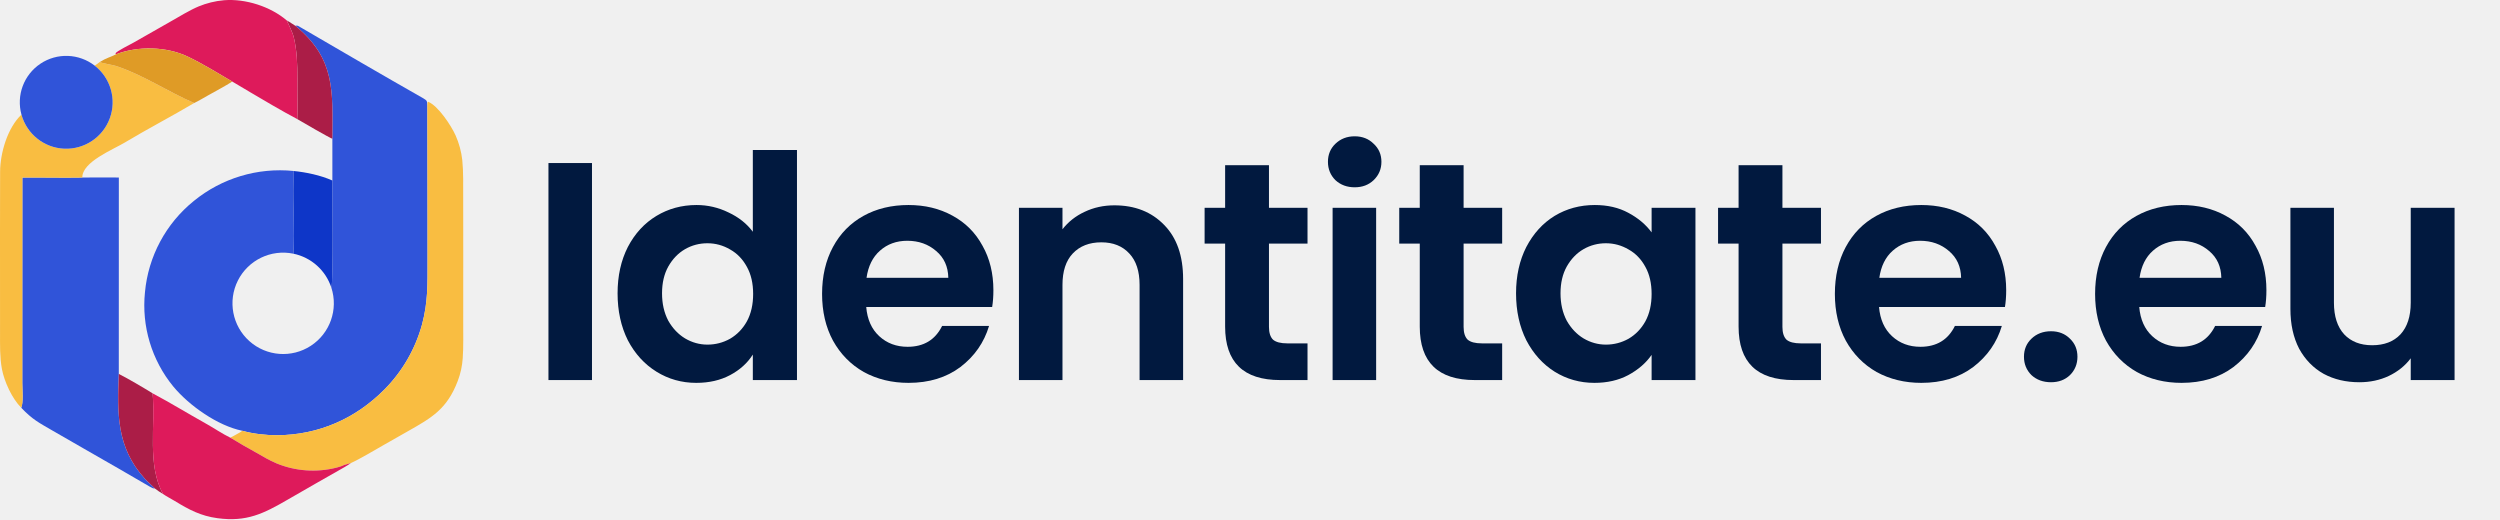
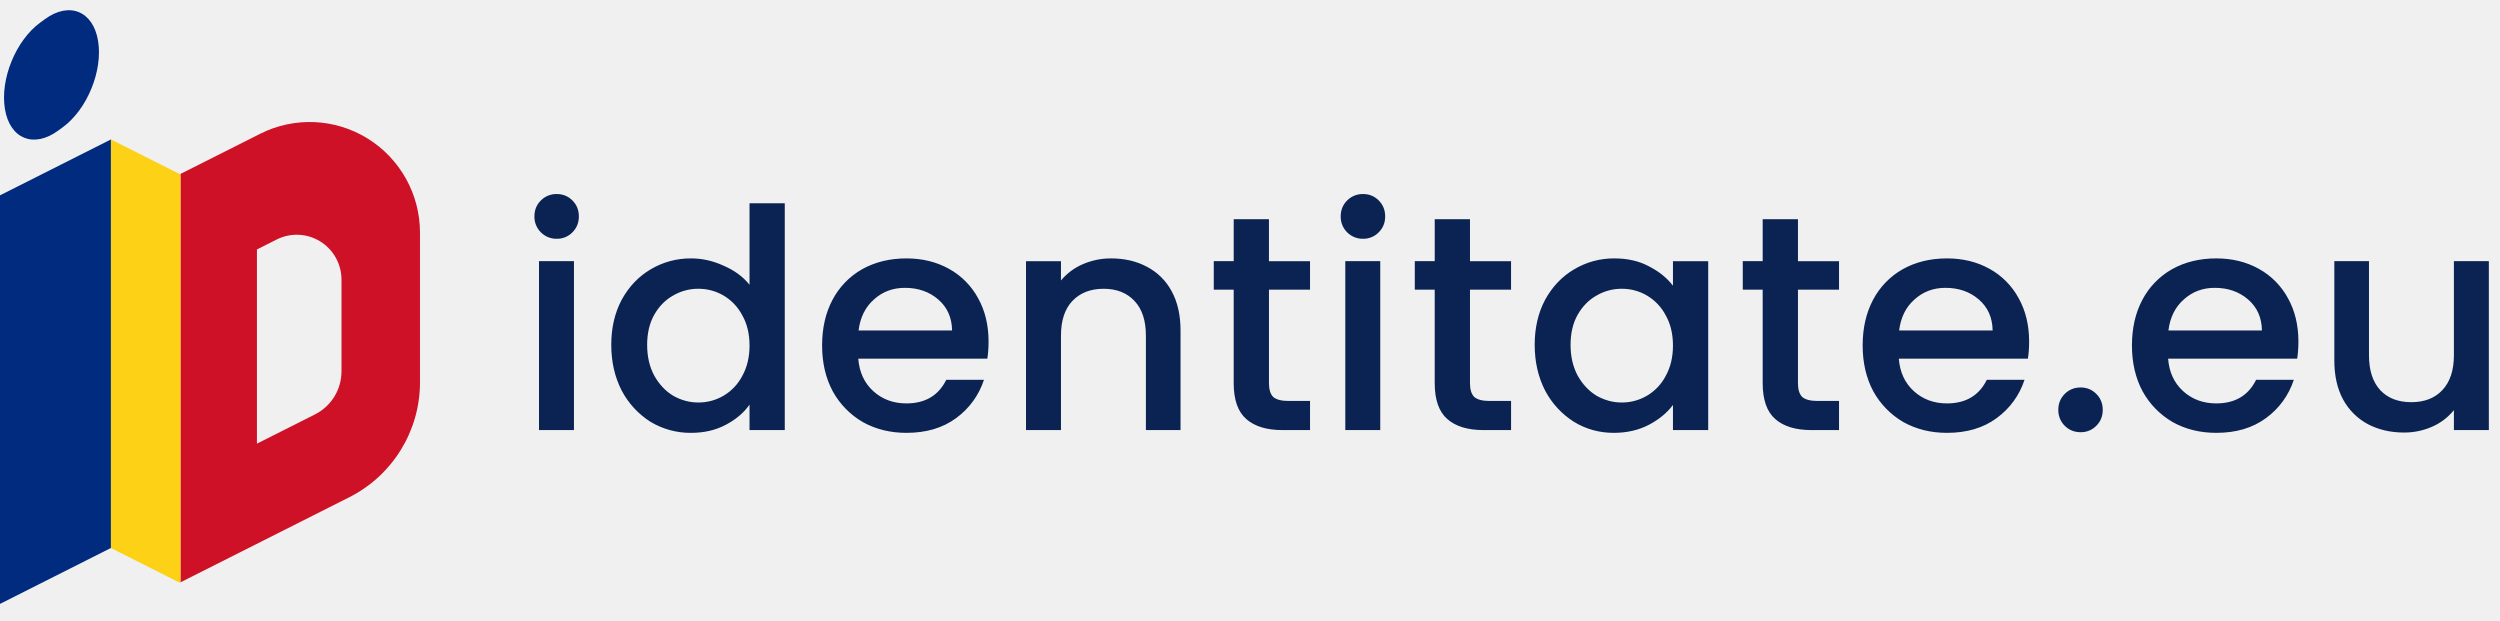
- <svg xmlns="http://www.w3.org/2000/svg" width="939" height="195" viewBox="0 0 939 195" fill="none">
-   <g clip-path="url(#clip0_148_618)">
-     <path d="M158.539 121.797C156.014 131.047 151.139 139.489 144.388 146.297C133.529 157.256 119.652 163.365 104.146 163.478C100.097 163.508 94.932 162.94 91.029 161.798C81.814 159.939 71.075 152.394 65.106 145.192C56.969 135.273 53.134 122.518 54.449 109.759C55.681 96.312 62.311 83.94 72.822 75.464C83.306 66.913 96.754 62.867 110.216 64.212C110.156 65.587 110.25 66.917 110.209 68.269C109.965 77.039 110.75 86.604 110.183 95.283C101.757 93.551 93.215 97.688 89.346 105.378C85.481 113.065 87.25 122.39 93.666 128.127C100.078 133.861 109.54 134.582 116.749 129.882C123.957 125.182 127.116 116.232 124.457 108.046C125.253 105.961 124.829 72.241 124.84 67.8V52.11C124.904 34.388 126.08 22.084 110.93 9.685C111.749 9.479 111.974 9.727 112.707 10.155C128.108 19.134 143.513 28.125 159.012 36.939C159.793 37.383 160.139 37.668 160.304 38.051C160.469 38.435 160.454 38.916 160.515 39.746L160.575 81.96L160.582 98.026C160.582 106.573 160.774 113.388 158.539 121.797Z" fill="#3054D9" />
-     <path d="M54.404 179.803C43.676 167.987 44.059 155.258 44.622 140.455L44.637 66.673C40.062 66.635 35.49 66.639 30.915 66.684C23.444 66.82 15.886 66.621 8.403 66.681L8.381 126.997V143.9C8.384 146.098 8.835 151.373 7.979 153.154C12.231 157.617 14.605 158.759 19.852 161.806L32.53 169.099C40.494 173.637 48.435 178.217 56.35 182.842C56.932 183.184 57.473 183.511 58.16 183.466C56.977 182.241 55.666 181.193 54.404 179.803Z" fill="#3054D9" />
-     <path d="M8.381 143.9V126.997L8.407 66.681C15.89 66.625 23.447 66.824 30.919 66.685C30.795 60.827 42.421 56.202 46.846 53.55C55.399 48.422 64.34 43.778 72.93 38.694C72.311 38.428 71.695 38.157 71.079 37.875C61.864 33.671 53.176 27.915 43.54 24.771C42.267 24.357 38.244 23.79 37.493 23.275L35.577 24.666C41.557 29.324 43.845 37.312 41.234 44.431C38.623 51.551 31.715 56.165 24.139 55.849C16.566 55.534 10.063 50.36 8.054 43.049C2.806 48.053 0.06 57.454 0.038 64.592C-0.011 79.669 1.5214e-05 94.776 0.008 109.854L0.015 124.788C0.015 129.296 -0.109 134.173 0.721 138.606C1.604 143.322 4.534 149.724 7.982 153.15C8.835 151.369 8.388 146.094 8.381 143.896V143.9Z" fill="#F9BD41" />
-     <path d="M24.142 55.849C31.715 56.165 38.627 51.551 41.238 44.431C43.848 37.312 41.561 29.324 35.581 24.665C29.653 20.052 21.438 19.751 15.191 23.925C8.944 28.099 6.07 35.801 8.061 43.049C10.071 50.36 16.573 55.533 24.146 55.849H24.142Z" fill="#3054D9" />
-     <path d="M57.319 147.736C54.19 145.786 47.883 142.063 44.626 140.455C44.062 155.258 43.679 167.987 54.408 179.803C55.67 181.193 56.981 182.241 58.164 183.466C59.317 184.353 59.982 184.807 61.237 185.544C55.2 174.596 58.419 160.086 57.323 147.733L57.319 147.736Z" fill="#AB1D47" />
-     <path d="M87.242 30.635C91.896 33.381 97.294 36.631 102.546 39.659C97.298 36.627 91.9 33.377 87.242 30.635C84.448 32.386 81.27 34.087 78.373 35.703C77.814 36.015 77.115 36.417 76.386 36.834C77.115 36.417 77.81 36.015 78.373 35.703C81.27 34.087 84.448 32.389 87.242 30.635Z" fill="#979796" />
-     <path d="M74.196 38.052C74.429 37.928 74.666 37.797 74.91 37.665C74.666 37.8 74.429 37.928 74.196 38.052Z" fill="#979796" />
-     <path d="M173.797 134.548C173.606 137.479 172.975 140.368 171.926 143.111C167.937 153.507 162.408 156.779 153.325 161.904L144.336 167.013C141.248 168.768 134.918 172.54 132.004 173.821L131.801 173.911C131.564 173.968 129.348 174.606 129.235 174.655C128.48 175.072 127.274 175.414 126.429 175.636C118.946 177.552 111.043 176.996 103.898 174.058C101.04 172.852 98.575 171.368 95.908 169.824L91.254 167.209C89.752 166.247 88.02 165.319 86.465 164.372C87.261 164.075 89.293 162.862 90.176 162.381L91.032 161.799C94.935 162.941 100.1 163.508 104.15 163.478C119.656 163.365 133.532 157.256 144.392 146.297C151.142 139.489 156.018 131.047 158.542 121.797C160.777 113.389 160.586 106.573 160.586 98.026L160.578 81.961L160.518 39.746C160.545 39.306 160.5 38.416 160.744 38.194C164.538 39.66 169.492 47.215 171.108 50.833C172.422 53.779 173.271 56.912 173.632 60.117C174.083 64.509 173.959 69.724 173.974 74.217L174 96.132L173.985 120.572C173.974 124.821 174.109 130.446 173.801 134.548H173.797Z" fill="#F9BD41" />
-     <path d="M110.209 68.27C109.961 77.043 110.75 86.608 110.183 95.283C116.888 96.662 122.338 101.535 124.457 108.05C125.253 105.964 124.829 72.245 124.84 67.804C120.408 65.82 115.025 64.701 110.216 64.216C110.156 65.591 110.25 66.921 110.213 68.273L110.209 68.27Z" fill="#0E36C8" />
-     <path d="M108.943 10.329C109.011 10.479 109.074 10.625 109.142 10.776C109.274 11.076 109.401 11.373 109.521 11.666C109.886 12.541 110.19 13.345 110.322 13.875C111.554 18.898 111.711 24.233 111.715 29.49C111.715 31.241 111.7 32.984 111.704 34.701C111.704 36.005 111.726 37.534 111.738 39.085C111.749 41.08 111.741 43.109 111.644 44.725C112.91 45.51 124.254 52.062 124.848 52.115C124.911 34.396 126.083 22.088 110.938 9.69C110.772 9.634 108.579 8.082 107.726 7.684C107.932 8.123 108.233 8.754 108.556 9.457C108.684 9.739 108.819 10.032 108.95 10.329H108.943Z" fill="#AB1D47" />
-     <path d="M74.196 38.052C74.429 37.928 74.666 37.796 74.91 37.665C75.395 37.394 75.898 37.112 76.383 36.834C77.111 36.417 77.806 36.015 78.37 35.704C81.266 34.088 84.444 32.39 87.239 30.635C91.893 33.382 97.291 36.632 102.542 39.66C105.69 41.478 108.785 43.218 111.636 44.721C111.738 43.105 111.745 41.076 111.73 39.081C111.723 37.529 111.7 35.997 111.696 34.697C111.696 32.98 111.711 31.236 111.708 29.486C111.704 24.233 111.546 18.894 110.314 13.871C110.186 13.345 109.882 12.537 109.514 11.662C109.394 11.369 109.262 11.072 109.135 10.772C109.071 10.621 109.003 10.471 108.935 10.325C108.804 10.028 108.669 9.735 108.541 9.453C108.218 8.747 107.921 8.115 107.711 7.68C101.614 2.453 92.189 -0.564 84.158 0.086C80.849 0.376 77.603 1.169 74.534 2.442C71.469 3.72 67.146 6.319 64.159 8.036C59.524 10.708 54.877 13.357 50.212 15.979C49.096 16.606 43.766 19.263 43.401 20.01L43.518 20.409C51.786 17.219 62.443 17.429 70.455 21.224C75.823 23.764 82.066 27.573 87.239 30.631C84.444 32.382 81.266 34.084 78.37 35.7C76.875 36.534 74.418 37.995 72.927 38.691C63.017 34.449 53.814 28.122 43.537 24.77C42.263 24.357 38.24 23.79 37.489 23.275C38.24 23.786 42.267 24.354 43.537 24.77C53.172 27.915 61.86 33.671 71.075 37.875C71.691 38.157 72.307 38.428 72.927 38.694C73.299 38.521 73.731 38.3 74.196 38.052Z" fill="#DE1A5B" />
-     <path d="M111.7 34.696C111.7 36 111.723 37.529 111.734 39.081C111.727 37.529 111.704 35.996 111.7 34.696Z" fill="#F8BC3E" />
-     <path d="M109.521 11.666C109.401 11.373 109.27 11.076 109.142 10.775C109.274 11.076 109.401 11.373 109.521 11.666Z" fill="#F8BC3E" />
-     <path d="M108.549 9.453C108.225 8.747 107.929 8.116 107.718 7.68C107.925 8.119 108.225 8.75 108.549 9.453Z" fill="#F8BC3E" />
-     <path d="M110.318 13.875C111.55 18.898 111.708 24.233 111.711 29.489C111.708 24.237 111.55 18.898 110.318 13.875Z" fill="#F8BC3E" />
-     <path d="M43.522 20.412C41.208 21.614 40.201 21.618 37.493 23.275C40.201 21.618 41.208 21.611 43.522 20.412Z" fill="#455DAA" />
-     <path d="M72.93 38.694C74.418 37.999 76.878 36.537 78.373 35.703C81.27 34.088 84.448 32.389 87.242 30.635C82.07 27.577 75.827 23.771 70.459 21.227C62.446 17.436 51.793 17.222 43.522 20.412C41.208 21.614 40.201 21.618 37.493 23.275C38.244 23.786 42.271 24.353 43.54 24.77C53.818 28.125 63.017 34.448 72.93 38.69V38.694Z" fill="#DF9B26" />
-     <path d="M131.801 173.912C130.629 174.814 128.54 175.933 127.21 176.7L118.728 181.531L107.963 187.719C98.925 192.949 92.599 196.112 81.694 194.636C75.361 193.779 70.985 191.435 65.617 188.155C64.527 187.505 62.127 186.205 61.233 185.544C55.197 174.599 58.419 160.086 57.319 147.736C64.016 151.287 70.538 155.311 77.156 158.996C79.812 160.473 83.88 163.148 86.461 164.373C88.016 165.319 89.748 166.247 91.25 167.209L95.904 169.824C98.572 171.368 101.036 172.852 103.894 174.058C111.039 176.996 118.943 177.553 126.425 175.636C127.27 175.415 128.476 175.073 129.231 174.656C129.344 174.607 131.56 173.968 131.797 173.912H131.801Z" fill="#DE1A5B" />
+ <svg xmlns="http://www.w3.org/2000/svg" width="149" height="37" fill="none">
+   <g clip-path="url(#a)">
+     <path fill="#002b7f" d="M6.612 8.31 0 11.642v24.35l6.612-3.334zM2.674 1.143l-.275.202C.942 2.41-.001 4.715.293 6.495c.294 1.779 1.713 2.357 3.17 1.292l.276-.201c1.457-1.066 2.4-3.371 2.106-5.15S4.132.078 2.675 1.143" />
+     <path fill="#ce1126" d="M15.499 7.977a6.56 6.56 0 0 1 6.408.276 6.6 6.6 0 0 1 3.124 5.62v8.915a7.67 7.67 0 0 1-4.21 6.846l-10.066 5.073v-24.34zm-.186 6.891v11.574l3.463-1.745a2.87 2.87 0 0 0 1.577-2.566v-5.462c0-.93-.479-1.793-1.267-2.28a2.66 2.66 0 0 0-2.6-.112z" />
+     <path fill="#fcd116" d="M10.755 10.397 6.612 8.31v24.353l4.143 2.089z" />
  </g>
-   <path d="M222.349 61.239V142.752H206V61.239H222.349Z" fill="#01193F" />
-   <path d="M231.963 110.17C231.963 103.631 233.247 97.83 235.816 92.77C238.463 87.71 242.045 83.817 246.56 81.092C251.076 78.367 256.097 77.005 261.625 77.005C265.829 77.005 269.838 77.939 273.653 79.807C277.468 81.598 280.504 84.011 282.762 87.048V56.335H299.345V142.752H282.762V133.176C280.738 136.368 277.896 138.937 274.237 140.883C270.578 142.83 266.335 143.803 261.508 143.803C256.058 143.803 251.076 142.401 246.56 139.599C242.045 136.796 238.463 132.864 235.816 127.804C233.247 122.666 231.963 116.788 231.963 110.17ZM282.879 110.404C282.879 106.433 282.1 103.047 280.543 100.244C278.986 97.363 276.884 95.183 274.237 93.704C271.59 92.147 268.748 91.369 265.712 91.369C262.676 91.369 259.873 92.108 257.304 93.587C254.735 95.067 252.633 97.246 250.998 100.127C249.441 102.93 248.662 106.278 248.662 110.17C248.662 114.063 249.441 117.488 250.998 120.447C252.633 123.327 254.735 125.546 257.304 127.103C259.951 128.66 262.754 129.439 265.712 129.439C268.748 129.439 271.59 128.699 274.237 127.22C276.884 125.663 278.986 123.483 280.543 120.68C282.1 117.8 282.879 114.374 282.879 110.404Z" fill="#01193F" />
-   <path d="M373.119 109.002C373.119 111.338 372.963 113.44 372.651 115.309H325.356C325.745 119.98 327.38 123.639 330.26 126.286C333.141 128.933 336.683 130.256 340.887 130.256C346.96 130.256 351.281 127.648 353.85 122.432H371.484C369.615 128.66 366.034 133.799 360.74 137.847C355.446 141.818 348.945 143.803 341.238 143.803C335.009 143.803 329.404 142.44 324.421 139.716C319.517 136.913 315.663 132.981 312.86 127.921C310.135 122.86 308.773 117.021 308.773 110.404C308.773 103.708 310.135 97.83 312.86 92.77C315.585 87.71 319.4 83.817 324.305 81.092C329.209 78.367 334.854 77.005 341.238 77.005C347.388 77.005 352.877 78.328 357.704 80.975C362.608 83.622 366.384 87.398 369.031 92.303C371.756 97.13 373.119 102.696 373.119 109.002ZM356.185 104.331C356.108 100.127 354.589 96.779 351.631 94.288C348.673 91.719 345.052 90.434 340.771 90.434C336.722 90.434 333.297 91.68 330.494 94.171C327.769 96.585 326.095 99.971 325.472 104.331H356.185Z" fill="#01193F" />
-   <path d="M418.568 77.121C426.275 77.121 432.504 79.574 437.253 84.479C442.002 89.305 444.376 96.079 444.376 104.798V142.752H428.027V107.017C428.027 101.879 426.742 97.947 424.173 95.222C421.604 92.42 418.101 91.018 413.663 91.018C409.148 91.018 405.566 92.42 402.919 95.222C400.35 97.947 399.066 101.879 399.066 107.017V142.752H382.716V78.056H399.066V86.114C401.246 83.311 404.009 81.131 407.357 79.574C410.783 77.939 414.52 77.121 418.568 77.121Z" fill="#01193F" />
-   <path d="M476.623 91.485V122.782C476.623 124.962 477.129 126.558 478.141 127.57C479.231 128.505 481.022 128.972 483.513 128.972H491.104V142.752H480.827C467.047 142.752 460.157 136.056 460.157 122.666V91.485H452.45V78.056H460.157V62.057H476.623V78.056H491.104V91.485H476.623Z" fill="#01193F" />
-   <path d="M508.819 70.348C505.938 70.348 503.525 69.453 501.578 67.662C499.71 65.794 498.776 63.497 498.776 60.772C498.776 58.047 499.71 55.79 501.578 53.999C503.525 52.13 505.938 51.196 508.819 51.196C511.699 51.196 514.074 52.13 515.942 53.999C517.889 55.79 518.862 58.047 518.862 60.772C518.862 63.497 517.889 65.794 515.942 67.662C514.074 69.453 511.699 70.348 508.819 70.348ZM516.877 78.056V142.752H500.527V78.056H516.877Z" fill="#01193F" />
-   <path d="M549.729 91.485V122.782C549.729 124.962 550.235 126.558 551.247 127.57C552.337 128.505 554.128 128.972 556.619 128.972H564.21V142.752H553.933C540.153 142.752 533.263 136.056 533.263 122.666V91.485H525.556V78.056H533.263V62.057H549.729V78.056H564.21V91.485H549.729Z" fill="#01193F" />
-   <path d="M569.429 110.17C569.429 103.631 570.714 97.83 573.283 92.77C575.93 87.71 579.472 83.817 583.91 81.092C588.426 78.367 593.447 77.005 598.975 77.005C603.802 77.005 608.006 77.978 611.587 79.924C615.246 81.871 618.166 84.323 620.345 87.281V78.056H636.811V142.752H620.345V133.293C618.243 136.329 615.324 138.859 611.587 140.883C607.928 142.83 603.685 143.803 598.858 143.803C593.408 143.803 588.426 142.401 583.91 139.599C579.472 136.796 575.93 132.864 573.283 127.804C570.714 122.666 569.429 116.788 569.429 110.17ZM620.345 110.404C620.345 106.433 619.567 103.047 618.01 100.244C616.453 97.363 614.351 95.183 611.704 93.704C609.057 92.147 606.215 91.369 603.179 91.369C600.143 91.369 597.34 92.108 594.771 93.587C592.202 95.067 590.099 97.246 588.465 100.127C586.907 102.93 586.129 106.278 586.129 110.17C586.129 114.063 586.907 117.488 588.465 120.447C590.099 123.327 592.202 125.546 594.771 127.103C597.418 128.66 600.22 129.439 603.179 129.439C606.215 129.439 609.057 128.699 611.704 127.22C614.351 125.663 616.453 123.483 618.01 120.68C619.567 117.8 620.345 114.374 620.345 110.404Z" fill="#01193F" />
-   <path d="M669.479 91.485V122.782C669.479 124.962 669.985 126.558 670.997 127.57C672.087 128.505 673.878 128.972 676.369 128.972H683.96V142.752H673.683C659.903 142.752 653.013 136.056 653.013 122.666V91.485H645.305V78.056H653.013V62.057H669.479V78.056H683.96V91.485H669.479Z" fill="#01193F" />
-   <path d="M753.525 109.002C753.525 111.338 753.369 113.44 753.058 115.309H705.762C706.151 119.98 707.786 123.639 710.667 126.286C713.547 128.933 717.089 130.256 721.294 130.256C727.366 130.256 731.687 127.648 734.256 122.432H751.89C750.021 128.66 746.44 133.799 741.146 137.847C735.852 141.818 729.351 143.803 721.644 143.803C715.416 143.803 709.81 142.44 704.828 139.716C699.923 136.913 696.069 132.981 693.266 127.921C690.541 122.86 689.179 117.021 689.179 110.404C689.179 103.708 690.541 97.83 693.266 92.77C695.991 87.71 699.806 83.817 704.711 81.092C709.616 78.367 715.26 77.005 721.644 77.005C727.794 77.005 733.283 78.328 738.11 80.975C743.015 83.622 746.791 87.398 749.438 92.303C752.162 97.13 753.525 102.696 753.525 109.002ZM736.592 104.331C736.514 100.127 734.996 96.779 732.037 94.288C729.079 91.719 725.459 90.434 721.177 90.434C717.128 90.434 713.703 91.68 710.9 94.171C708.175 96.585 706.501 99.971 705.879 104.331H736.592Z" fill="#01193F" />
-   <path d="M770.363 143.569C767.405 143.569 764.952 142.674 763.006 140.883C761.138 139.015 760.203 136.718 760.203 133.993C760.203 131.268 761.138 129.011 763.006 127.22C764.952 125.352 767.405 124.417 770.363 124.417C773.244 124.417 775.618 125.352 777.487 127.22C779.355 129.011 780.289 131.268 780.289 133.993C780.289 136.718 779.355 139.015 777.487 140.883C775.618 142.674 773.244 143.569 770.363 143.569Z" fill="#01193F" />
-   <path d="M851.264 109.002C851.264 111.338 851.109 113.44 850.797 115.309H803.501C803.89 119.98 805.525 123.639 808.406 126.286C811.287 128.933 814.829 130.256 819.033 130.256C825.106 130.256 829.426 127.648 831.996 122.432H849.629C847.761 128.66 844.18 133.799 838.886 137.847C833.592 141.818 827.091 143.803 819.383 143.803C813.155 143.803 807.55 142.44 802.567 139.716C797.662 136.913 793.809 132.981 791.006 127.921C788.281 122.86 786.918 117.021 786.918 110.404C786.918 103.708 788.281 97.83 791.006 92.77C793.731 87.71 797.545 83.817 802.45 81.092C807.355 78.367 812.999 77.005 819.383 77.005C825.534 77.005 831.022 78.328 835.849 80.975C840.754 83.622 844.53 87.398 847.177 92.303C849.902 97.13 851.264 102.696 851.264 109.002ZM834.331 104.331C834.253 100.127 832.735 96.779 829.777 94.288C826.818 91.719 823.198 90.434 818.916 90.434C814.868 90.434 811.442 91.68 808.64 94.171C805.915 96.585 804.241 99.971 803.618 104.331H834.331Z" fill="#01193F" />
-   <path d="M921.938 78.056V142.752H905.472V134.577C903.37 137.38 900.606 139.599 897.181 141.234C893.833 142.791 890.174 143.569 886.203 143.569C881.143 143.569 876.666 142.518 872.774 140.416C868.881 138.236 865.806 135.083 863.548 130.957C861.368 126.753 860.278 121.77 860.278 116.009V78.056H876.627V113.674C876.627 118.812 877.912 122.782 880.481 125.585C883.05 128.31 886.554 129.672 890.991 129.672C895.507 129.672 899.049 128.31 901.618 125.585C904.188 122.782 905.472 118.812 905.472 113.674V78.056H921.938Z" fill="#01193F" />
+   <path fill="#0b2353" d="M148.335 15.565v10.068h-2.083v-1.188a3.44 3.44 0 0 1-1.297.987 4.1 4.1 0 0 1-1.681.347q-1.187 0-2.138-.493a3.64 3.64 0 0 1-1.48-1.462q-.53-.969-.53-2.339v-5.92h2.065v5.61q0 1.351.676 2.083.676.712 1.846.712t1.845-.712q.694-.732.694-2.083v-5.61zM136.985 20.353q0 .566-.073 1.023h-7.692q.091 1.206.895 1.937.804.73 1.974.73 1.68 0 2.375-1.406h2.247a4.56 4.56 0 0 1-1.662 2.284q-1.188.877-2.96.877-1.445 0-2.595-.64a4.8 4.8 0 0 1-1.791-1.827q-.639-1.188-.639-2.74 0-1.554.621-2.723a4.5 4.5 0 0 1 1.773-1.827q1.15-.64 2.631-.64 1.425 0 2.539.622a4.37 4.37 0 0 1 1.736 1.754q.621 1.114.621 2.576m-2.174-.658q-.018-1.15-.822-1.845t-1.992-.695q-1.078 0-1.845.695-.768.676-.914 1.845zM124.009 25.76q-.567 0-.95-.383a1.3 1.3 0 0 1-.384-.95q0-.567.384-.95.383-.384.95-.384.548 0 .931.384.384.383.384.95 0 .566-.384.95a1.27 1.27 0 0 1-.931.383M120.936 20.353q0 .566-.074 1.023h-7.692q.092 1.206.895 1.937.804.73 1.974.73 1.68 0 2.375-1.406h2.247a4.56 4.56 0 0 1-1.662 2.284q-1.188.877-2.96.877-1.443 0-2.595-.64a4.8 4.8 0 0 1-1.79-1.827q-.64-1.188-.64-2.74 0-1.554.621-2.723a4.5 4.5 0 0 1 1.773-1.827q1.15-.64 2.631-.64 1.424 0 2.54.622a4.37 4.37 0 0 1 1.735 1.754q.621 1.114.622 2.576m-2.175-.658q-.018-1.15-.822-1.845t-1.992-.695q-1.077 0-1.845.695-.768.676-.914 1.845zM107.158 17.265v5.573q0 .566.255.822.275.237.914.237h1.279v1.736h-1.645q-1.406 0-2.156-.658-.749-.657-.749-2.137v-5.573h-1.187v-1.7h1.187v-2.502h2.102v2.503h2.448v1.699zM91.467 20.554q0-1.516.621-2.686.64-1.17 1.718-1.809a4.6 4.6 0 0 1 2.412-.658q1.188 0 2.064.475.895.457 1.426 1.152v-1.462h2.101v10.067h-2.101v-1.498q-.53.712-1.444 1.188-.913.474-2.083.475-1.296 0-2.375-.658a4.9 4.9 0 0 1-1.718-1.864q-.62-1.206-.62-2.722m8.24.036q0-1.041-.438-1.808a2.95 2.95 0 0 0-1.114-1.17 2.94 2.94 0 0 0-1.499-.402 2.94 2.94 0 0 0-1.498.402q-.694.384-1.133 1.151-.42.75-.42 1.79 0 1.042.42 1.828.439.786 1.133 1.206.713.402 1.498.402a2.94 2.94 0 0 0 1.499-.402 2.95 2.95 0 0 0 1.114-1.17q.439-.785.439-1.827M87.611 17.265v5.573q0 .566.256.822.274.237.913.237h1.28v1.736h-1.645q-1.407 0-2.156-.658-.75-.657-.75-2.137v-5.573h-1.187v-1.7h1.188v-2.502h2.101v2.503h2.448v1.699zM81.24 14.231a1.3 1.3 0 0 1-.95-.384 1.3 1.3 0 0 1-.384-.95q0-.566.384-.95a1.3 1.3 0 0 1 .95-.383q.549 0 .932.383.384.384.384.95 0 .567-.384.95a1.27 1.27 0 0 1-.932.384m1.023 1.334v10.067H80.18V15.565zM75.63 17.265v5.573q0 .566.255.822.275.237.914.237h1.279v1.736h-1.644q-1.407 0-2.156-.658-.75-.657-.75-2.137v-5.573h-1.187v-1.7h1.188v-2.502h2.1v2.503h2.449v1.699zM66.23 15.401q1.188 0 2.12.494a3.5 3.5 0 0 1 1.48 1.461q.53.969.53 2.34v5.937h-2.065v-5.627q0-1.353-.676-2.065-.675-.73-1.846-.73-1.169 0-1.863.73-.676.712-.676 2.065v5.627H61.15V15.566h2.083v1.15a3.5 3.5 0 0 1 1.297-.968 4.2 4.2 0 0 1 1.7-.347M58.918 20.353q0 .566-.073 1.023h-7.692q.092 1.206.895 1.937.804.73 1.974.73 1.68 0 2.375-1.406h2.247a4.57 4.57 0 0 1-1.662 2.284q-1.188.877-2.96.877-1.444 0-2.595-.64a4.8 4.8 0 0 1-1.79-1.827q-.64-1.188-.64-2.74 0-1.554.621-2.723a4.5 4.5 0 0 1 1.773-1.827q1.15-.64 2.63-.64 1.425 0 2.54.622a4.37 4.37 0 0 1 1.736 1.754q.621 1.114.621 2.576m-2.174-.658q-.018-1.15-.822-1.845t-1.992-.695q-1.078 0-1.845.695-.768.676-.914 1.845zM36.431 20.554q0-1.517.621-2.686.64-1.17 1.718-1.81a4.63 4.63 0 0 1 2.43-.657q.986 0 1.937.439.968.42 1.535 1.133v-4.86h2.1v13.52h-2.1v-1.516q-.512.73-1.426 1.206-.895.475-2.064.475a4.6 4.6 0 0 1-2.412-.658 4.9 4.9 0 0 1-1.718-1.864q-.62-1.206-.62-2.722m8.24.036q0-1.041-.438-1.809a2.95 2.95 0 0 0-1.114-1.169 2.94 2.94 0 0 0-1.499-.402 2.94 2.94 0 0 0-1.498.402q-.694.384-1.133 1.151-.42.75-.42 1.79 0 1.042.42 1.828.439.786 1.133 1.206.712.402 1.498.402a2.94 2.94 0 0 0 1.499-.402 2.95 2.95 0 0 0 1.114-1.17q.438-.785.439-1.827M33.185 14.231a1.3 1.3 0 0 1-.95-.384 1.3 1.3 0 0 1-.384-.95q0-.566.384-.95a1.3 1.3 0 0 1 .95-.383q.548 0 .932.383.383.384.383.95 0 .567-.383.95a1.27 1.27 0 0 1-.932.384m1.023 1.334v10.067h-2.083V15.565z" />
  <defs>
-     <clipPath id="clip0_148_618">
-       <rect width="174" height="195" fill="white" />
+     <clipPath id="a">
+       <path fill="#fff" d="M0 0h25.035v36.162H0z" />
    </clipPath>
  </defs>
</svg>
